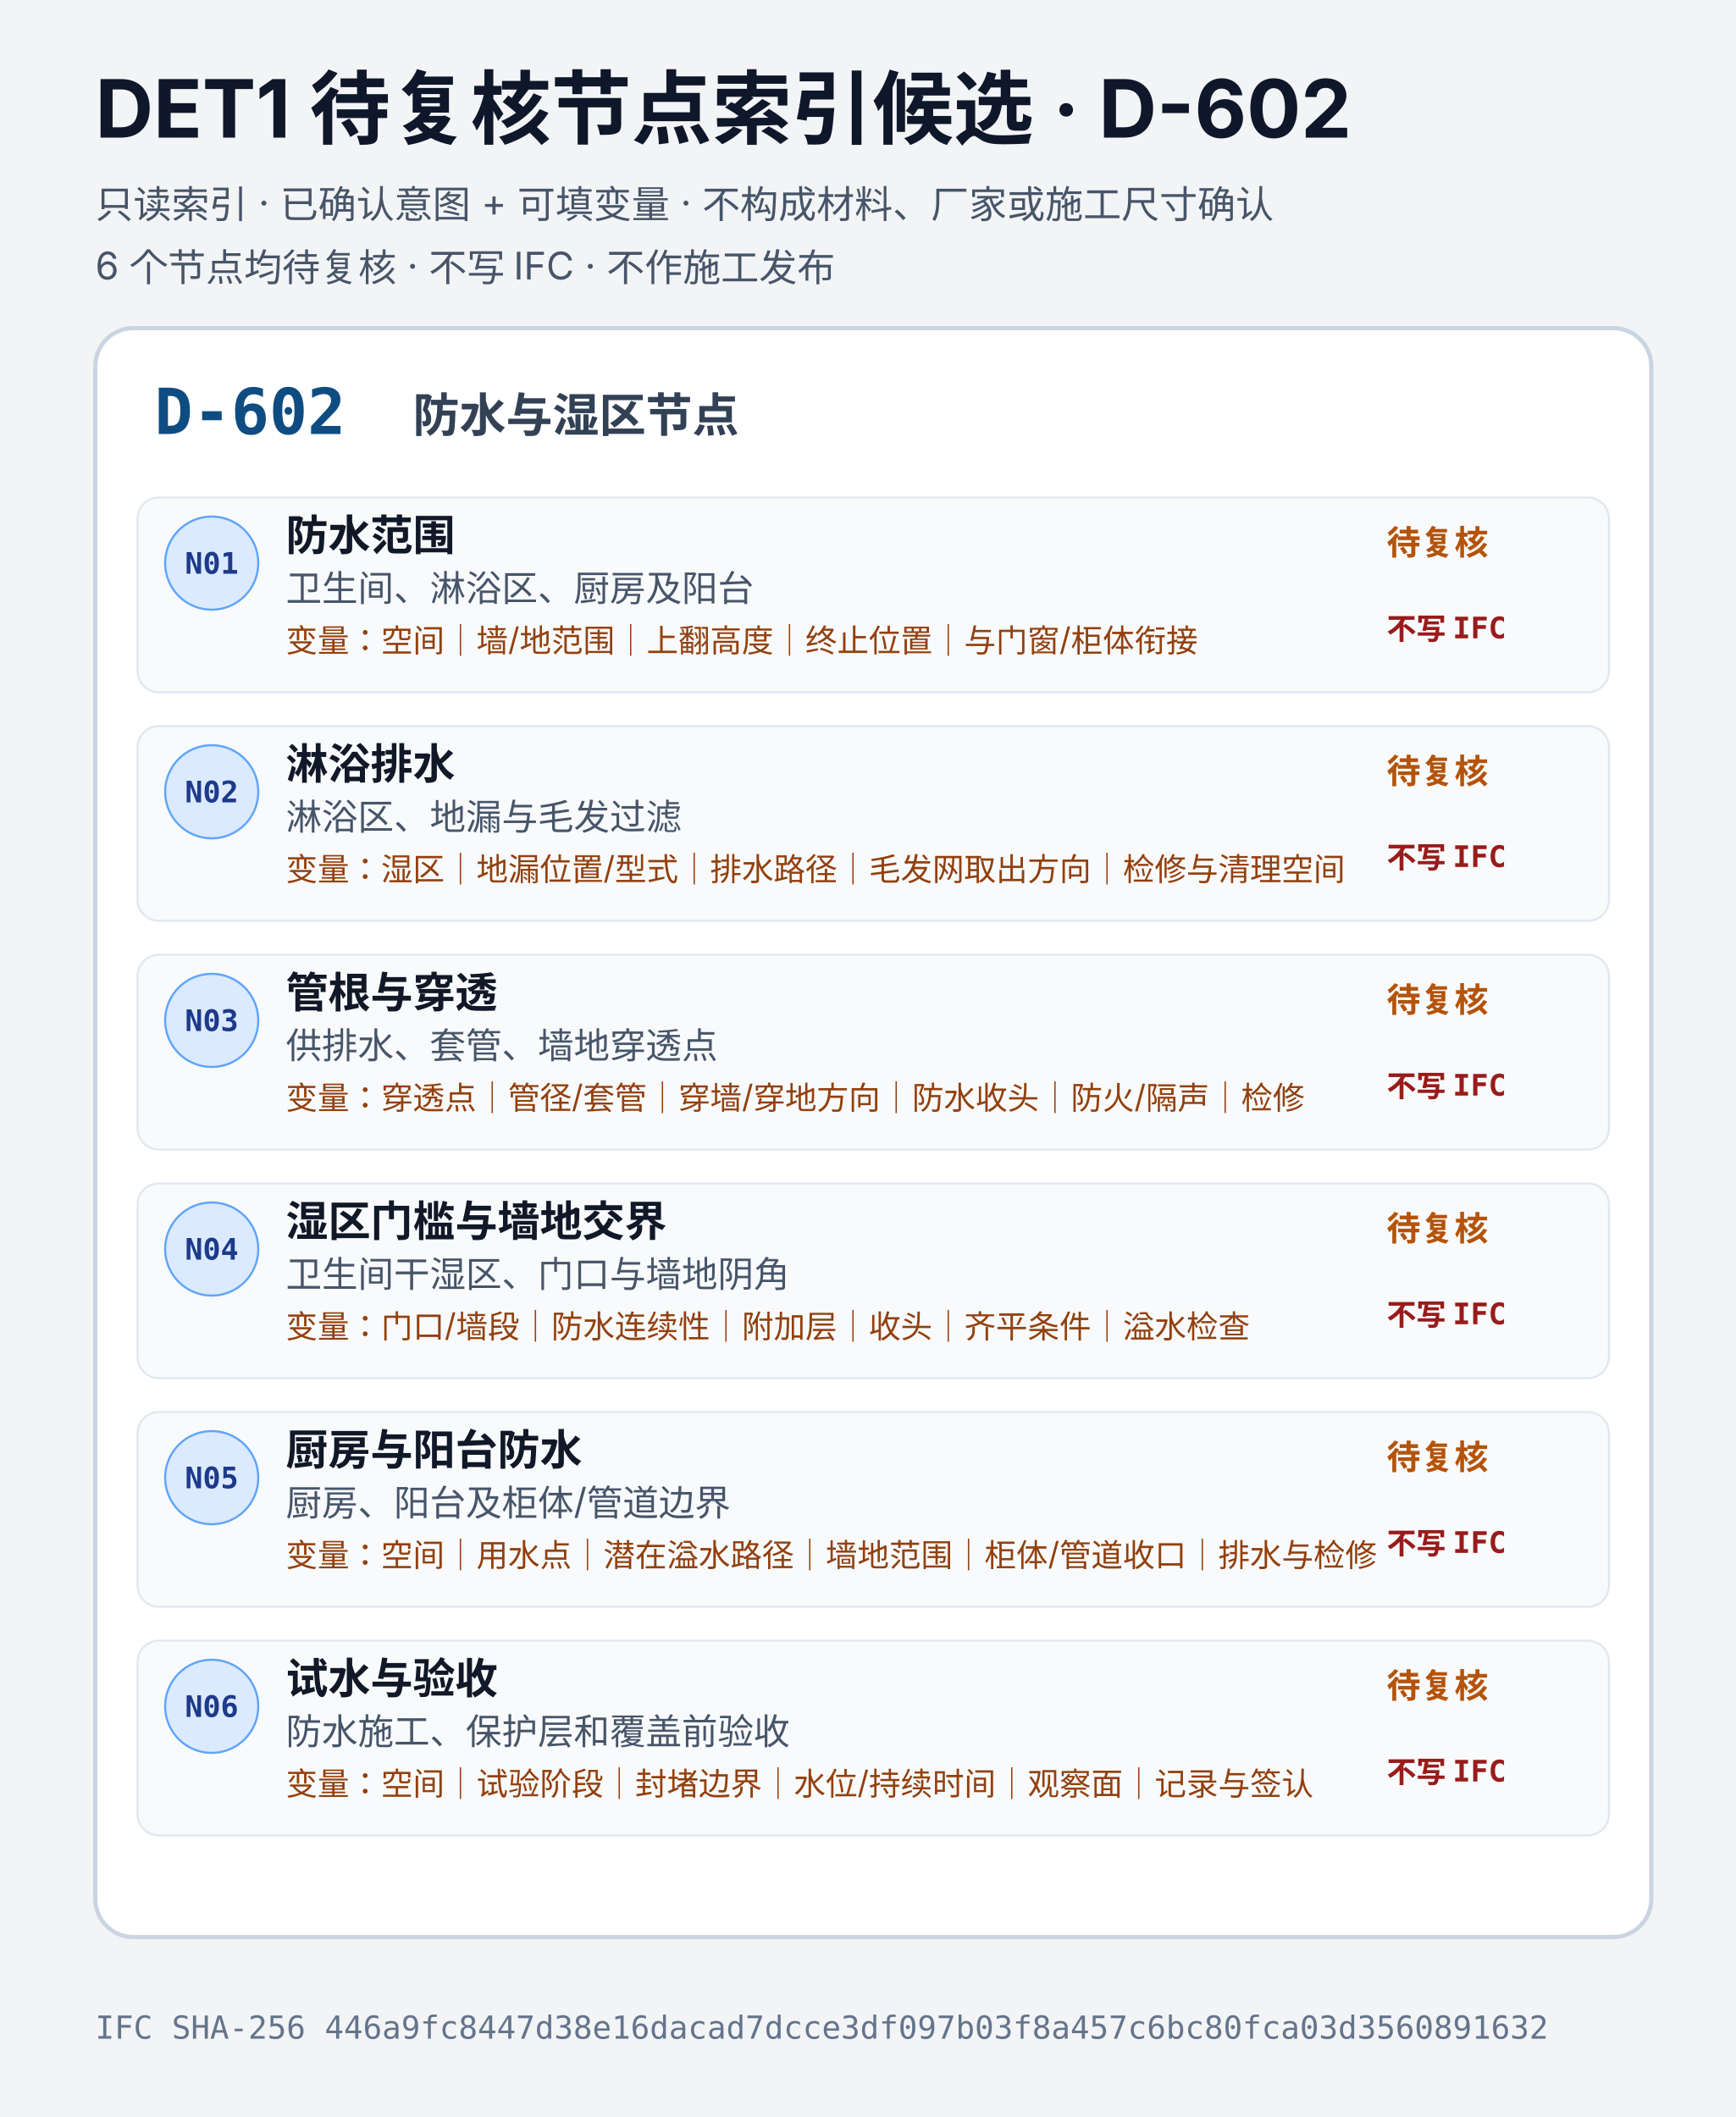
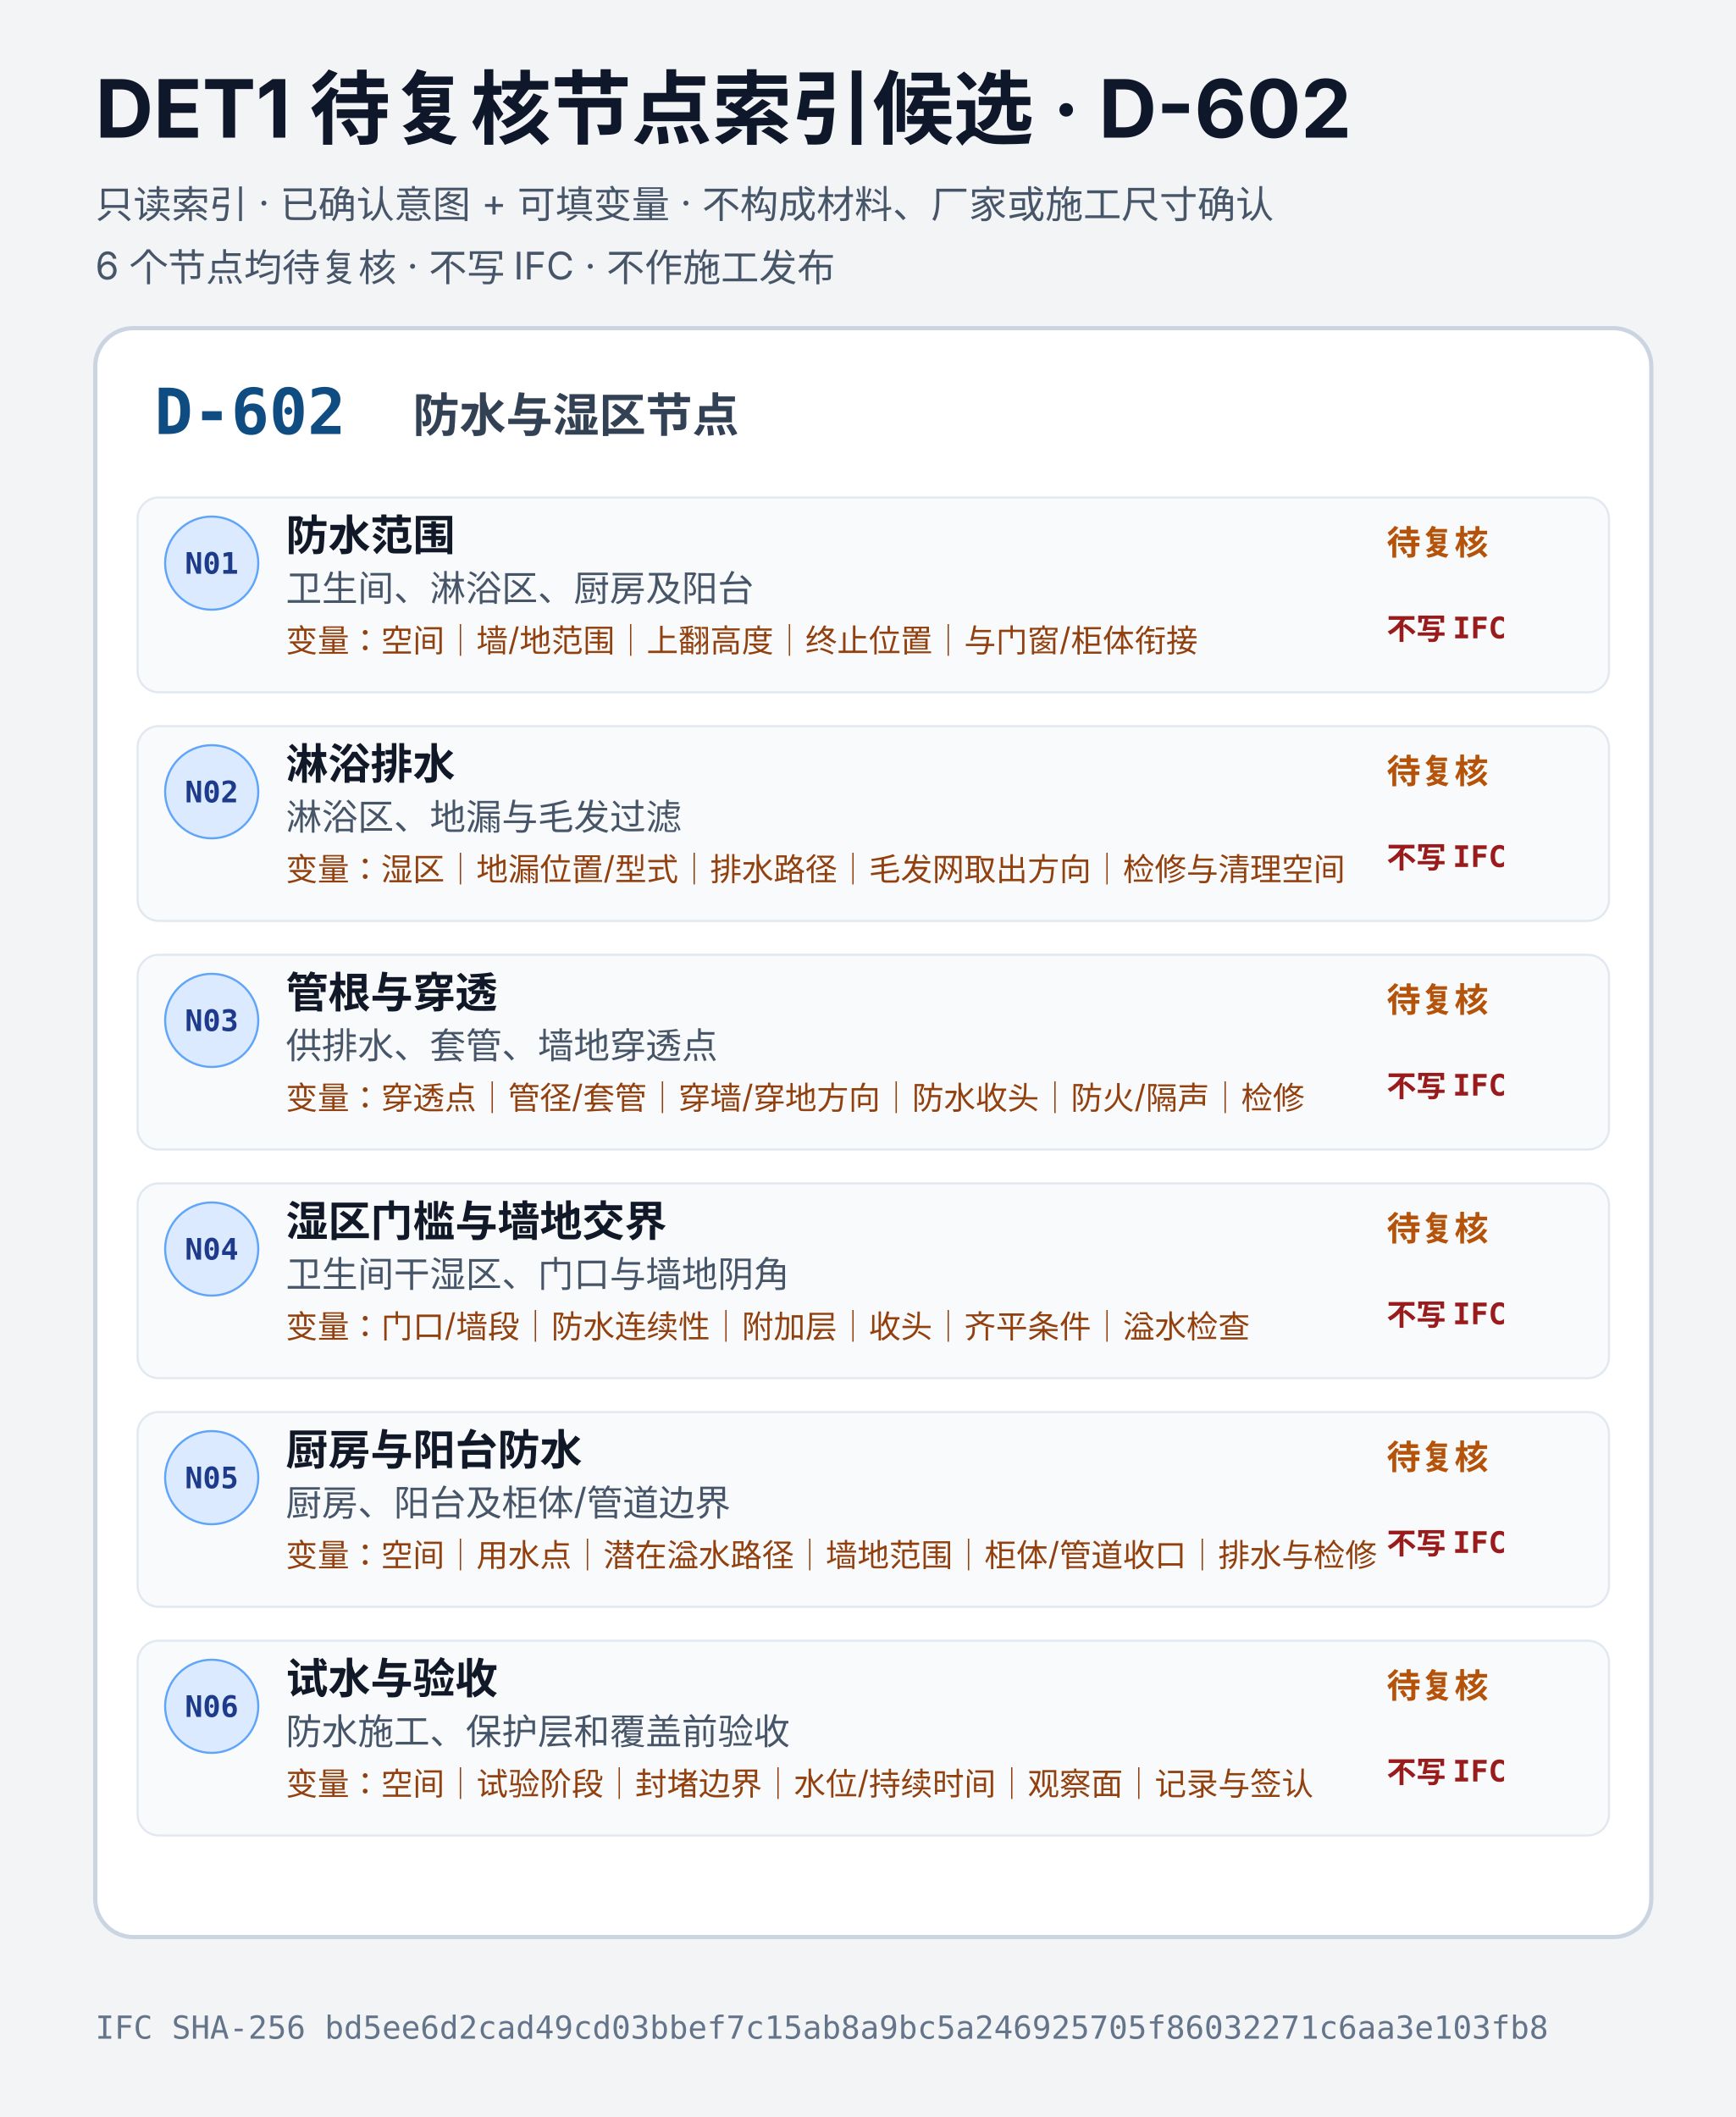
<svg xmlns="http://www.w3.org/2000/svg" width="820" height="1000" viewBox="0 0 820 1000">
  <style>
    .bg { fill:#f3f4f6; } .panel { fill:#ffffff; stroke:#cbd5e1; stroke-width:2; }
    .title { font:700 38px -apple-system,BlinkMacSystemFont,"PingFang SC",sans-serif; fill:#0f172a; }
    .meta { font:18px -apple-system,BlinkMacSystemFont,"PingFang SC",sans-serif; fill:#475569; }
    .sheet { font:700 30px ui-monospace,SFMono-Regular,monospace; fill:#0f4c81; }
    .subtitle { font:600 22px -apple-system,BlinkMacSystemFont,"PingFang SC",sans-serif; fill:#334155; }
    .row { fill:#f8fafc; stroke:#e2e8f0; } .badge { fill:#dbeafe; stroke:#60a5fa; }
    .badge-text { font:700 14px ui-monospace,SFMono-Regular,monospace; fill:#1e3a8a; text-anchor:middle; }
    .category { font:700 20px -apple-system,BlinkMacSystemFont,"PingFang SC",sans-serif; fill:#111827; }
    .scope { font:17px -apple-system,BlinkMacSystemFont,"PingFang SC",sans-serif; fill:#475569; }
    .pending { font:15px -apple-system,BlinkMacSystemFont,"PingFang SC",sans-serif; fill:#92400e; }
    .status { font:700 16px -apple-system,BlinkMacSystemFont,"PingFang SC",sans-serif; fill:#b45309; }
    .lock { font:700 14px ui-monospace,SFMono-Regular,monospace; fill:#991b1b; }
    .footer { font:15px ui-monospace,SFMono-Regular,monospace; fill:#64748b; }
  </style>
  <rect class="bg" width="820" height="1000" />
  <text class="title" x="45" y="65">DET1 待复核节点索引候选 · D-602</text>
  <text class="meta" x="45" y="103">只读索引 · 已确认意图 + 可填变量 · 不构成材料、厂家或施工尺寸确认</text>
  <text class="meta" x="45" y="132">6 个节点均待复核 · 不写 IFC · 不作施工发布</text>
  <rect class="panel" x="45" y="155" width="735" height="760" rx="18" />
  <text class="sheet" x="73" y="205">D-602</text>
  <text class="subtitle" x="195" y="204">防水与湿区节点</text>
  <rect class="row" x="65" y="235" width="695" height="92" rx="10" />
  <circle class="badge" cx="100" cy="266" r="22" />
  <text class="badge-text" x="100" y="271">N01</text>
  <text class="category" x="135" y="260">防水范围</text>
  <text class="scope" x="135" y="284">卫生间、淋浴区、厨房及阳台</text>
  <text class="pending" x="135" y="308">变量：空间｜墙/地范围｜上翻高度｜终止位置｜与门窗/柜体衔接</text>
  <text class="status" x="655" y="262">待复核</text>
  <text class="lock" x="655" y="302">不写 IFC</text>
  <rect class="row" x="65" y="343" width="695" height="92" rx="10" />
  <circle class="badge" cx="100" cy="374" r="22" />
  <text class="badge-text" x="100" y="379">N02</text>
  <text class="category" x="135" y="368">淋浴排水</text>
  <text class="scope" x="135" y="392">淋浴区、地漏与毛发过滤</text>
  <text class="pending" x="135" y="416">变量：湿区｜地漏位置/型式｜排水路径｜毛发网取出方向｜检修与清理空间</text>
  <text class="status" x="655" y="370">待复核</text>
  <text class="lock" x="655" y="410">不写 IFC</text>
  <rect class="row" x="65" y="451" width="695" height="92" rx="10" />
  <circle class="badge" cx="100" cy="482" r="22" />
  <text class="badge-text" x="100" y="487">N03</text>
  <text class="category" x="135" y="476">管根与穿透</text>
  <text class="scope" x="135" y="500">供排水、套管、墙地穿透点</text>
  <text class="pending" x="135" y="524">变量：穿透点｜管径/套管｜穿墙/穿地方向｜防水收头｜防火/隔声｜检修</text>
  <text class="status" x="655" y="478">待复核</text>
  <text class="lock" x="655" y="518">不写 IFC</text>
  <rect class="row" x="65" y="559" width="695" height="92" rx="10" />
  <circle class="badge" cx="100" cy="590" r="22" />
  <text class="badge-text" x="100" y="595">N04</text>
  <text class="category" x="135" y="584">湿区门槛与墙地交界</text>
  <text class="scope" x="135" y="608">卫生间干湿区、门口与墙地阴角</text>
  <text class="pending" x="135" y="632">变量：门口/墙段｜防水连续性｜附加层｜收头｜齐平条件｜溢水检查</text>
  <text class="status" x="655" y="586">待复核</text>
  <text class="lock" x="655" y="626">不写 IFC</text>
  <rect class="row" x="65" y="667" width="695" height="92" rx="10" />
  <circle class="badge" cx="100" cy="698" r="22" />
  <text class="badge-text" x="100" y="703">N05</text>
  <text class="category" x="135" y="692">厨房与阳台防水</text>
  <text class="scope" x="135" y="716">厨房、阳台及柜体/管道边界</text>
  <text class="pending" x="135" y="740">变量：空间｜用水点｜潜在溢水路径｜墙地范围｜柜体/管道收口｜排水与检修</text>
  <text class="status" x="655" y="694">待复核</text>
  <text class="lock" x="655" y="734">不写 IFC</text>
  <rect class="row" x="65" y="775" width="695" height="92" rx="10" />
  <circle class="badge" cx="100" cy="806" r="22" />
  <text class="badge-text" x="100" y="811">N06</text>
  <text class="category" x="135" y="800">试水与验收</text>
  <text class="scope" x="135" y="824">防水施工、保护层和覆盖前验收</text>
  <text class="pending" x="135" y="848">变量：空间｜试验阶段｜封堵边界｜水位/持续时间｜观察面｜记录与签认</text>
  <text class="status" x="655" y="802">待复核</text>
  <text class="lock" x="655" y="842">不写 IFC</text>
-   <text class="footer" x="45" y="963">IFC SHA-256 446a9fc8447d38e16dacad7dcce3df097b03f8a457c6bc80fca03d3560891632</text>
+   <text class="footer" x="45" y="963">IFC SHA-256 bd5ee6d2cad49cd03bbef7c15ab8a9bc5a246925705f86032271c6aa3e103fb8</text>
</svg>
